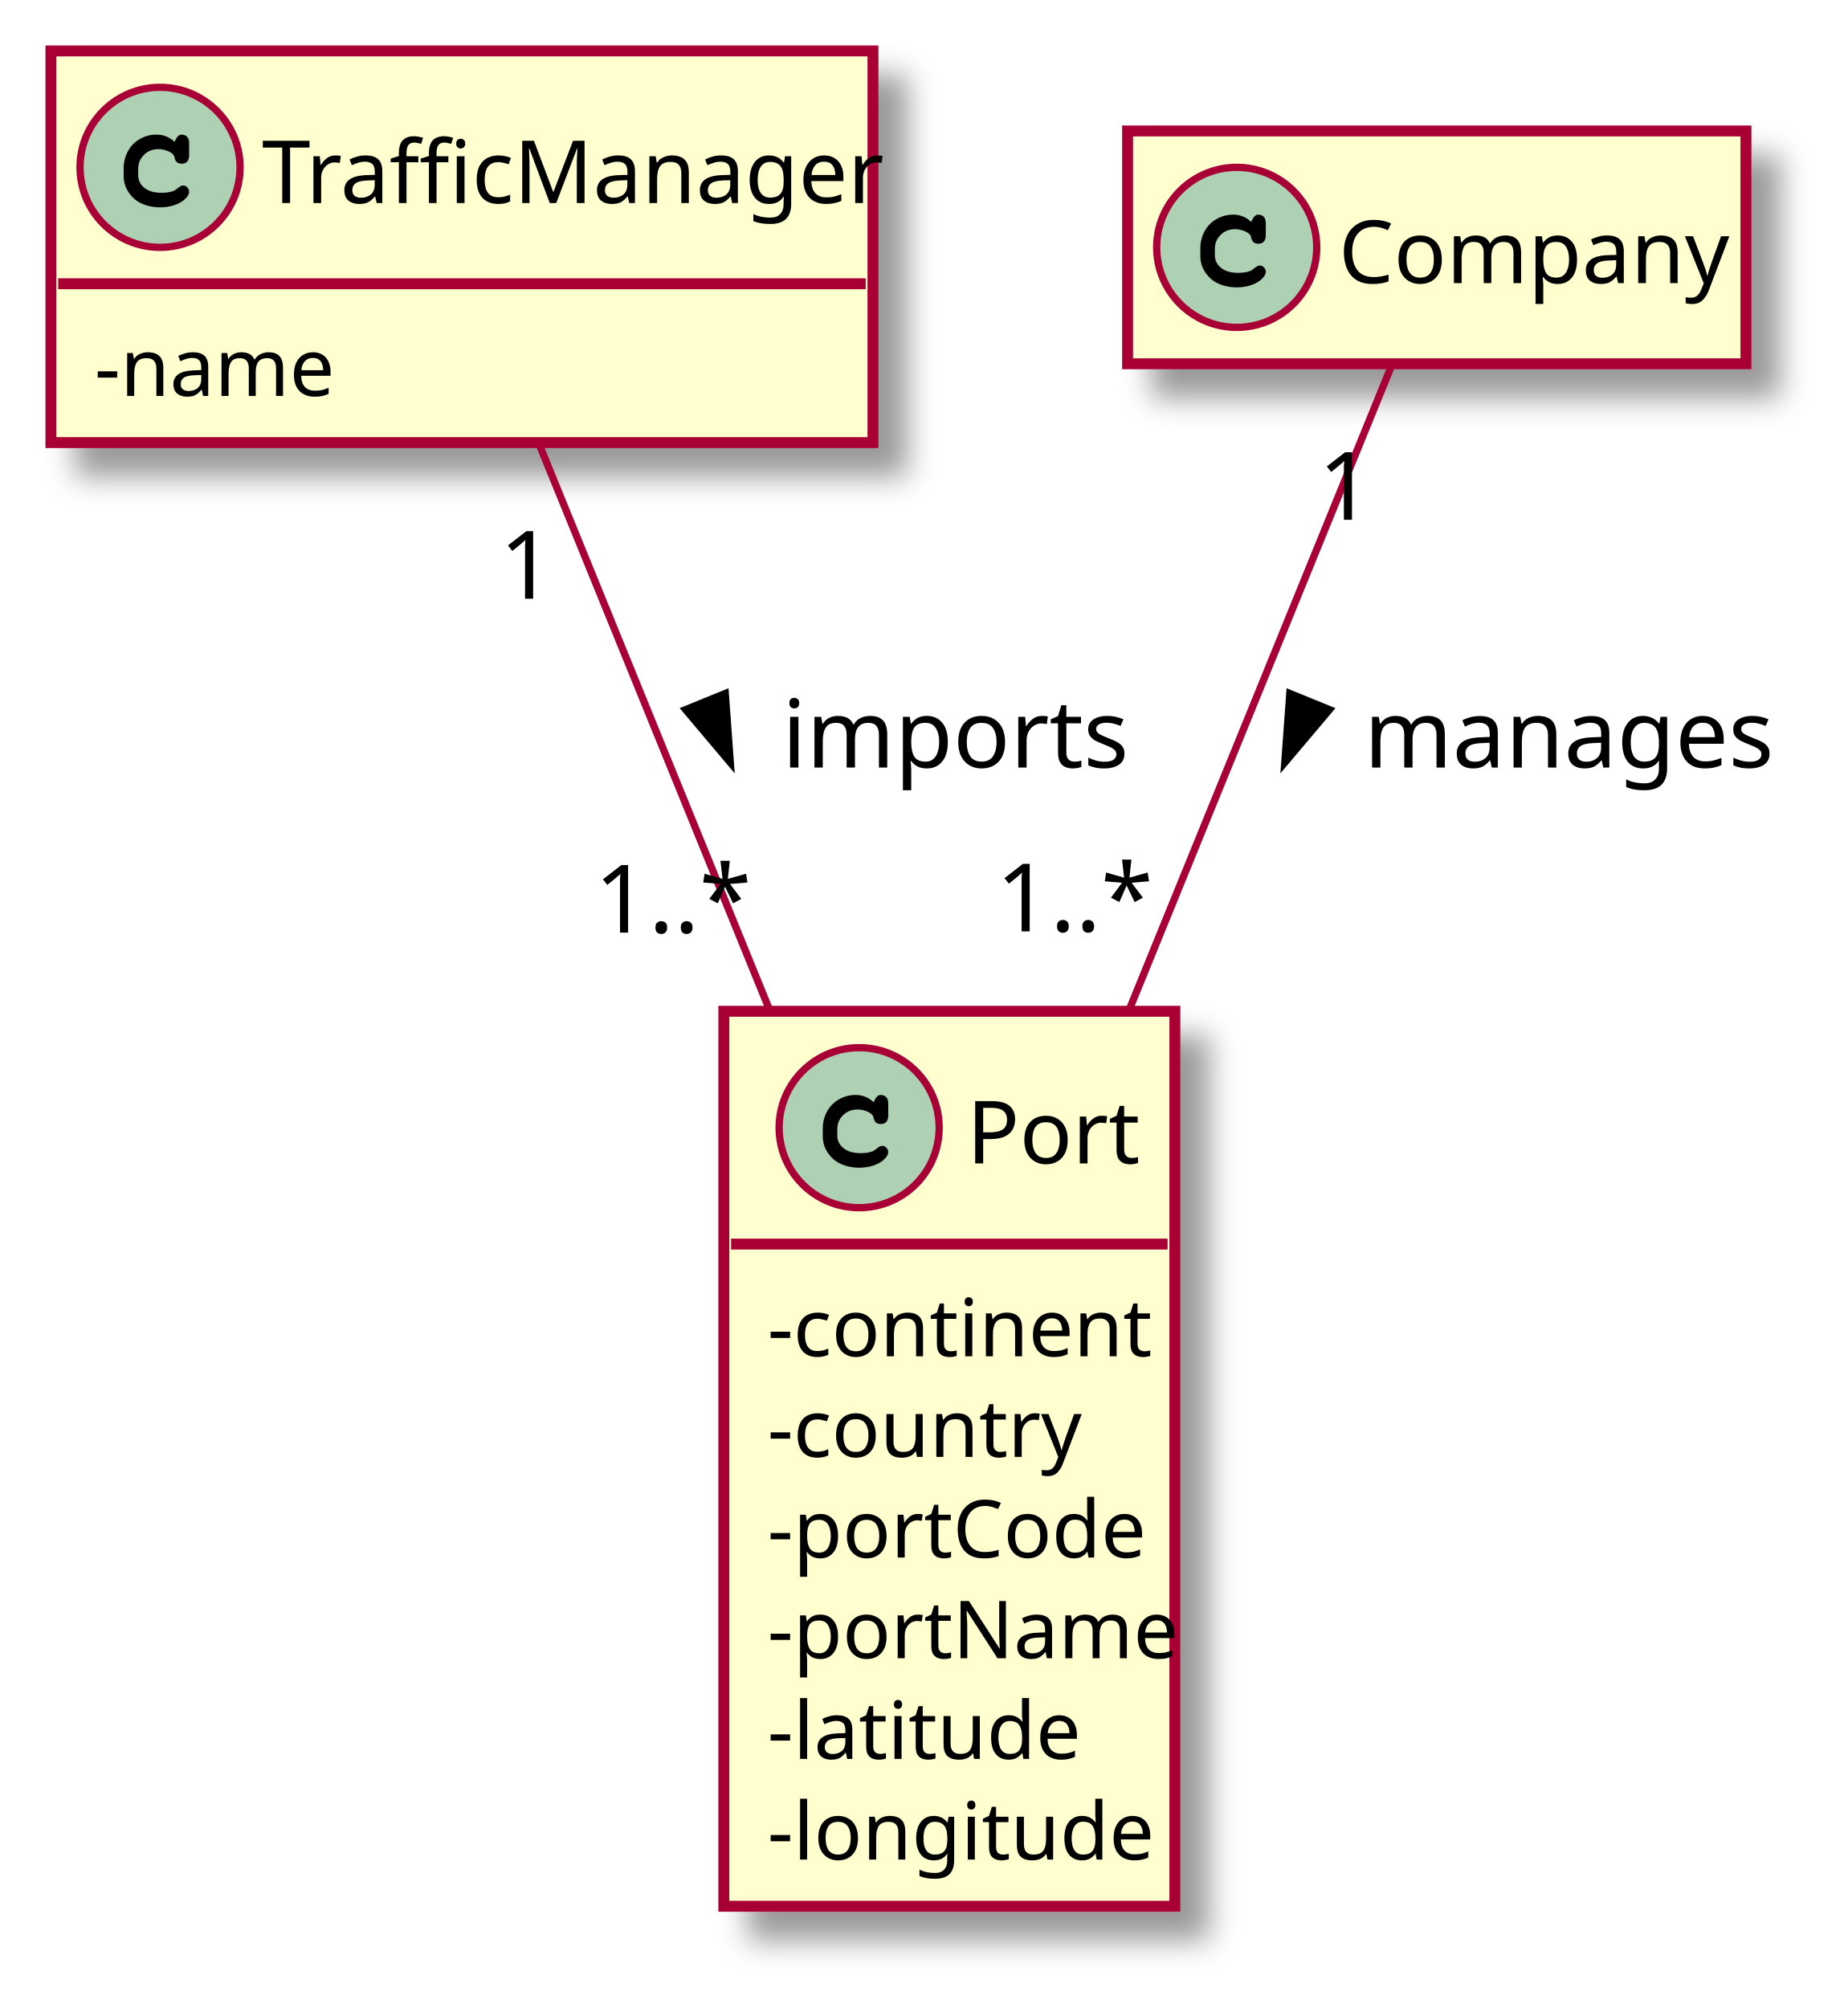
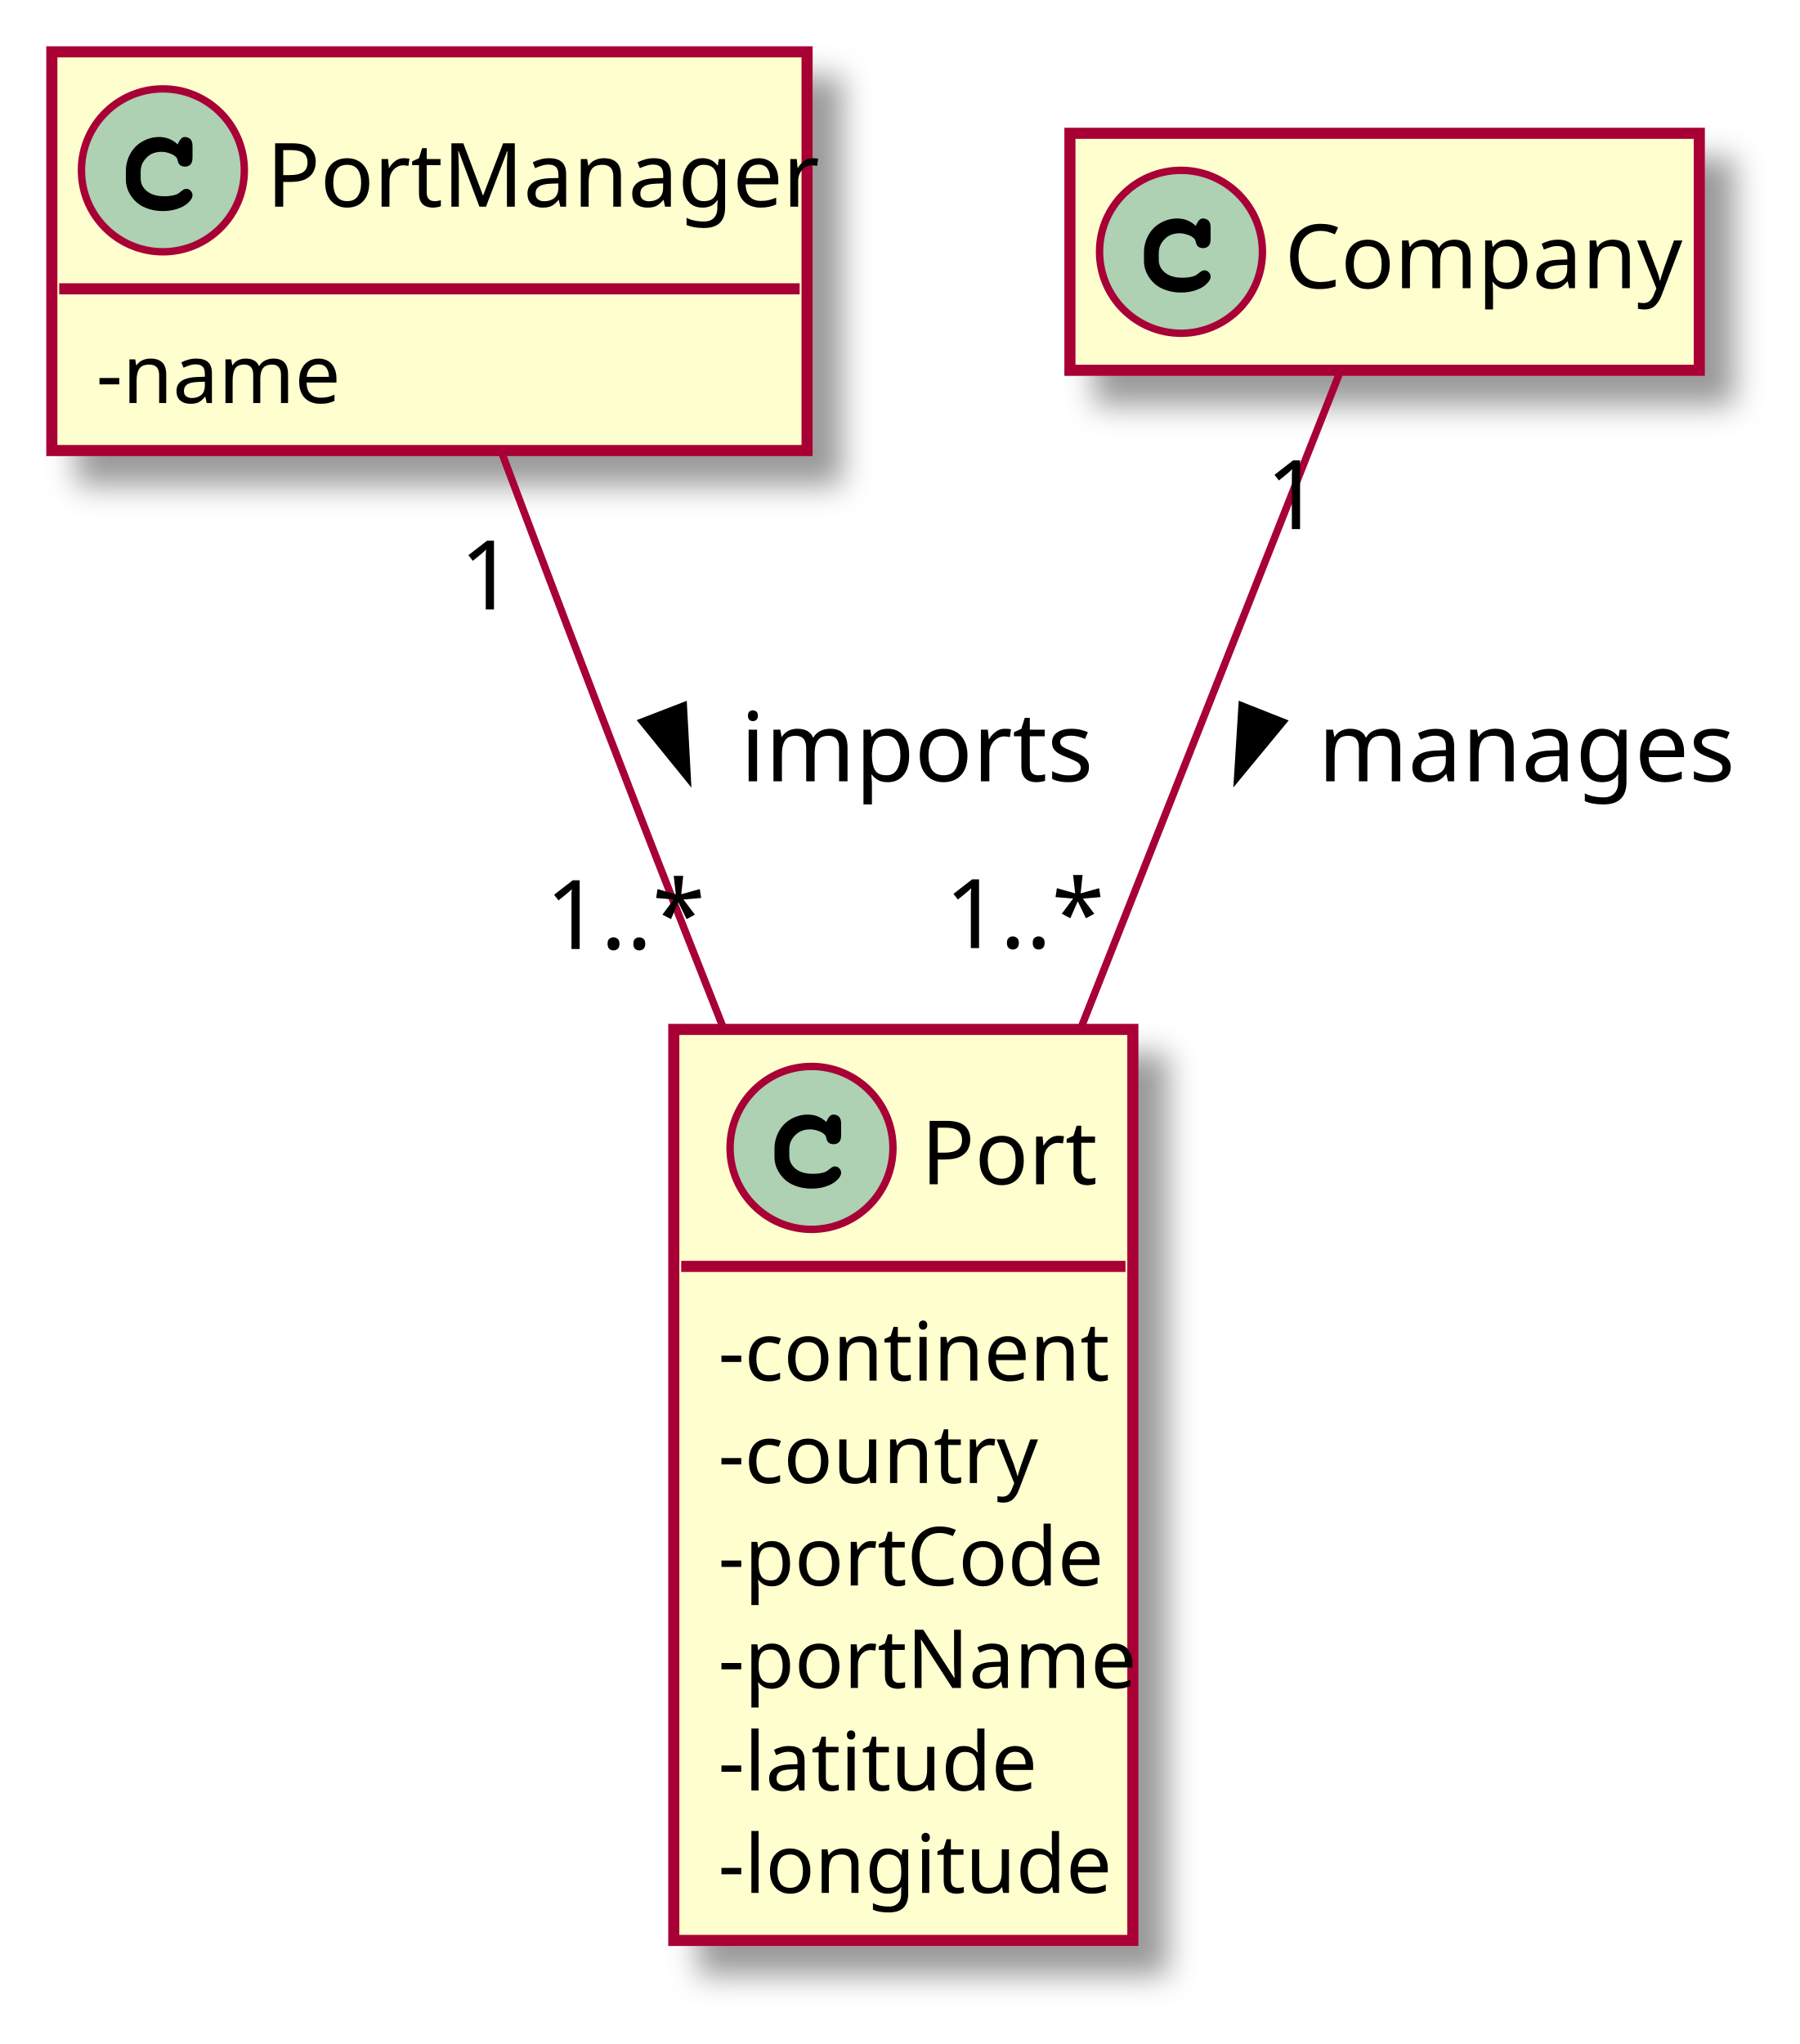
- <svg xmlns="http://www.w3.org/2000/svg" contentScriptType="application/ecmascript" contentStyleType="text/css" height="276px" preserveAspectRatio="none" style="width:254px;height:276px;background:#FFFFFF;" version="1.1" viewBox="0 0 254 276" width="254px" zoomAndPan="magnify">
+ <svg xmlns="http://www.w3.org/2000/svg" contentScriptType="application/ecmascript" contentStyleType="text/css" height="276px" preserveAspectRatio="none" style="width:243px;height:276px;background:#FFFFFF;" version="1.1" viewBox="0 0 243 276" width="243px" zoomAndPan="magnify">
  <defs>
-     <filter height="300%" id="fabubmq3f3hgn" width="300%" x="-1" y="-1">
+     <filter height="300%" id="f1fwmn0p9ca3az" width="300%" x="-1" y="-1">
      <feGaussianBlur result="blurOut" stdDeviation="2.0" />
      <feColorMatrix in="blurOut" result="blurOut2" type="matrix" values="0 0 0 0 0 0 0 0 0 0 0 0 0 0 0 0 0 0 .4 0" />
      <feOffset dx="4.0" dy="4.0" in="blurOut2" result="blurOut3" />
      <feBlend in="SourceGraphic" in2="blurOut3" mode="normal" />
    </filter>
  </defs>
  <g>
-     <rect codeLine="6" fill="#FEFECE" filter="url(#fabubmq3f3hgn)" height="53.836" id="TrafficManager" style="stroke:#A80036;stroke-width:1.5;" width="113" x="7" y="7" />
+     <rect codeLine="6" fill="#FEFECE" filter="url(#f1fwmn0p9ca3az)" height="53.836" id="PortManager" style="stroke:#A80036;stroke-width:1.5;" width="102" x="7" y="7" />
    <ellipse cx="22" cy="23" fill="#ADD1B2" rx="11" ry="11" style="stroke:#A80036;stroke-width:1.0;" />
    <path d="M24,19.5 Q24.203,19 24.438,18.75 Q24.672,18.5 24.938,18.5 Q25.406,18.5 25.703,18.781 Q26,19.062 26,19.719 L26,21.281 Q26,21.938 25.719,22.219 Q25.438,22.5 25,22.5 Q24.609,22.5 24.359,22.328 Q24.109,22.156 24,21.703 Q23.953,21.391 23.781,21.219 Q23.469,20.891 22.906,20.703 Q22.344,20.5 21.781,20.5 Q21.078,20.5 20.484,20.781 Q19.906,21.062 19.453,21.688 Q19,22.312 19,23.172 L19,24.094 Q19,25.125 19.844,25.812 Q20.688,26.5 22.188,26.5 Q23.078,26.5 23.703,26.297 Q24.062,26.188 24.469,25.828 Q24.734,25.625 24.875,25.562 Q25.016,25.5 25.188,25.5 Q25.516,25.5 25.75,25.766 Q26,26.016 26,26.375 Q26,26.719 25.656,27.125 Q25.156,27.719 24.359,28.047 Q23.312,28.5 22.031,28.5 Q20.531,28.5 19.328,27.906 Q18.359,27.438 17.672,26.422 Q17,25.406 17,24.203 L17,23.109 Q17,21.859 17.594,20.766 Q18.203,19.672 19.25,19.094 Q20.312,18.5 21.5,18.5 Q22.219,18.5 22.844,18.75 Q23.469,19 24,19.5 Z " fill="#000000" />
-     <text fill="#000000" font-family="sans-serif" font-size="12" lengthAdjust="spacing" textLength="81" x="36" y="27.91">TrafficManager</text>
-     <line style="stroke:#A80036;stroke-width:1.5;" x1="8" x2="119" y1="39" y2="39" />
+     <text fill="#000000" font-family="sans-serif" font-size="12" lengthAdjust="spacing" textLength="70" x="36" y="27.91">PortManager</text>
+     <line style="stroke:#A80036;stroke-width:1.5;" x1="8" x2="108" y1="39" y2="39" />
    <text fill="#000000" font-family="sans-serif" font-size="11" lengthAdjust="spacing" textLength="30" x="13" y="54.419">-name</text>
-     <rect codeLine="10" fill="#FEFECE" filter="url(#fabubmq3f3hgn)" height="32" id="Company" style="stroke:#A80036;stroke-width:1.5;" width="85" x="155" y="18" />
-     <ellipse cx="170" cy="34" fill="#ADD1B2" rx="11" ry="11" style="stroke:#A80036;stroke-width:1.0;" />
-     <path d="M172,30.5 Q172.203,30 172.438,29.75 Q172.672,29.5 172.938,29.5 Q173.406,29.5 173.703,29.781 Q174,30.062 174,30.719 L174,32.281 Q174,32.938 173.719,33.219 Q173.438,33.5 173,33.5 Q172.609,33.5 172.359,33.328 Q172.109,33.156 172,32.703 Q171.953,32.391 171.781,32.219 Q171.469,31.891 170.906,31.703 Q170.344,31.5 169.781,31.5 Q169.078,31.5 168.484,31.781 Q167.906,32.062 167.453,32.688 Q167,33.312 167,34.172 L167,35.094 Q167,36.125 167.844,36.812 Q168.688,37.5 170.188,37.5 Q171.078,37.5 171.703,37.297 Q172.062,37.188 172.469,36.828 Q172.734,36.625 172.875,36.562 Q173.016,36.5 173.188,36.5 Q173.516,36.5 173.75,36.766 Q174,37.016 174,37.375 Q174,37.719 173.656,38.125 Q173.156,38.719 172.359,39.047 Q171.312,39.5 170.031,39.5 Q168.531,39.5 167.328,38.906 Q166.359,38.438 165.672,37.422 Q165,36.406 165,35.203 L165,34.109 Q165,32.859 165.594,31.766 Q166.203,30.672 167.25,30.094 Q168.312,29.5 169.5,29.5 Q170.219,29.5 170.844,29.75 Q171.469,30 172,30.5 Z " fill="#000000" />
-     <text fill="#000000" font-family="sans-serif" font-size="12" lengthAdjust="spacing" textLength="53" x="184" y="38.91">Company</text>
-     <rect codeLine="12" fill="#FEFECE" filter="url(#fabubmq3f3hgn)" height="123.016" id="Port" style="stroke:#A80036;stroke-width:1.5;" width="62" x="99.5" y="139" />
-     <ellipse cx="118.1" cy="155" fill="#ADD1B2" rx="11" ry="11" style="stroke:#A80036;stroke-width:1.0;" />
-     <path d="M120.1,151.5 Q120.303,151 120.537,150.75 Q120.772,150.5 121.037,150.5 Q121.506,150.5 121.803,150.781 Q122.1,151.062 122.1,151.719 L122.1,153.281 Q122.1,153.938 121.819,154.219 Q121.537,154.5 121.1,154.5 Q120.709,154.5 120.459,154.328 Q120.209,154.156 120.1,153.703 Q120.053,153.391 119.881,153.219 Q119.569,152.891 119.006,152.703 Q118.444,152.5 117.881,152.5 Q117.178,152.5 116.584,152.781 Q116.006,153.062 115.553,153.688 Q115.1,154.312 115.1,155.172 L115.1,156.094 Q115.1,157.125 115.944,157.812 Q116.787,158.5 118.287,158.5 Q119.178,158.5 119.803,158.297 Q120.162,158.188 120.569,157.828 Q120.834,157.625 120.975,157.562 Q121.116,157.5 121.287,157.5 Q121.616,157.5 121.85,157.766 Q122.1,158.016 122.1,158.375 Q122.1,158.719 121.756,159.125 Q121.256,159.719 120.459,160.047 Q119.412,160.5 118.131,160.5 Q116.631,160.5 115.428,159.906 Q114.459,159.438 113.772,158.422 Q113.1,157.406 113.1,156.203 L113.1,155.109 Q113.1,153.859 113.694,152.766 Q114.303,151.672 115.35,151.094 Q116.412,150.5 117.6,150.5 Q118.319,150.5 118.944,150.75 Q119.569,151 120.1,151.5 Z " fill="#000000" />
-     <text fill="#000000" font-family="sans-serif" font-size="12" lengthAdjust="spacing" textLength="22" x="132.9" y="159.91">Port</text>
-     <line style="stroke:#A80036;stroke-width:1.5;" x1="100.5" x2="160.5" y1="171" y2="171" />
-     <text fill="#000000" font-family="sans-serif" font-size="11" lengthAdjust="spacing" textLength="48" x="105.5" y="186.419">-continent</text>
-     <text fill="#000000" font-family="sans-serif" font-size="11" lengthAdjust="spacing" textLength="41" x="105.5" y="200.255">-country</text>
-     <text fill="#000000" font-family="sans-serif" font-size="11" lengthAdjust="spacing" textLength="48" x="105.5" y="214.091">-portCode</text>
-     <text fill="#000000" font-family="sans-serif" font-size="11" lengthAdjust="spacing" textLength="50" x="105.5" y="227.927">-portName</text>
-     <text fill="#000000" font-family="sans-serif" font-size="11" lengthAdjust="spacing" textLength="38" x="105.5" y="241.763">-latitude</text>
-     <text fill="#000000" font-family="sans-serif" font-size="11" lengthAdjust="spacing" textLength="47" x="105.5" y="255.599">-longitude</text>
-     <path codeLine="21" d="M74.12,61.07 C82.6,81.9 94.84,111.95 105.75,138.74 " fill="none" id="TrafficManager-Port" style="stroke:#A80036;stroke-width:1.0;" />
-     <polygon fill="#000000" points="100.386,104.806,99.696,95.321,94.252,97.538,100.386,104.806" style="stroke:#000000;stroke-width:1.0;" />
-     <text fill="#000000" font-family="sans-serif" font-size="13" lengthAdjust="spacing" textLength="43" x="107.5" y="105.495">imports</text>
-     <text fill="#000000" font-family="sans-serif" font-size="13" lengthAdjust="spacing" textLength="7" x="68.677" y="82.293">1</text>
-     <text fill="#000000" font-family="sans-serif" font-size="13" lengthAdjust="spacing" textLength="20" x="81.732" y="128.189">1..*</text>
-     <path codeLine="22" d="M191.32,50.18 C183.12,70.3 168.17,107 155.15,138.98 " fill="none" id="Company-Port" style="stroke:#A80036;stroke-width:1.0;" />
-     <polygon fill="#000000" points="176.614,104.806,182.748,97.538,177.304,95.321,176.614,104.806" style="stroke:#000000;stroke-width:1.0;" />
-     <text fill="#000000" font-family="sans-serif" font-size="13" lengthAdjust="spacing" textLength="53" x="187.5" y="105.495">manages</text>
-     <text fill="#000000" font-family="sans-serif" font-size="13" lengthAdjust="spacing" textLength="7" x="181.234" y="71.439">1</text>
-     <text fill="#000000" font-family="sans-serif" font-size="13" lengthAdjust="spacing" textLength="20" x="136.935" y="128.023">1..*</text>
+     <rect codeLine="10" fill="#FEFECE" filter="url(#f1fwmn0p9ca3az)" height="32" id="Company" style="stroke:#A80036;stroke-width:1.5;" width="85" x="144.5" y="18" />
+     <ellipse cx="159.5" cy="34" fill="#ADD1B2" rx="11" ry="11" style="stroke:#A80036;stroke-width:1.0;" />
+     <path d="M161.5,30.5 Q161.703,30 161.938,29.75 Q162.172,29.5 162.438,29.5 Q162.906,29.5 163.203,29.781 Q163.5,30.062 163.5,30.719 L163.5,32.281 Q163.5,32.938 163.219,33.219 Q162.938,33.5 162.5,33.5 Q162.109,33.5 161.859,33.328 Q161.609,33.156 161.5,32.703 Q161.453,32.391 161.281,32.219 Q160.969,31.891 160.406,31.703 Q159.844,31.5 159.281,31.5 Q158.578,31.5 157.984,31.781 Q157.406,32.062 156.953,32.688 Q156.5,33.312 156.5,34.172 L156.5,35.094 Q156.5,36.125 157.344,36.812 Q158.188,37.5 159.688,37.5 Q160.578,37.5 161.203,37.297 Q161.562,37.188 161.969,36.828 Q162.234,36.625 162.375,36.562 Q162.516,36.5 162.688,36.5 Q163.016,36.5 163.25,36.766 Q163.5,37.016 163.5,37.375 Q163.5,37.719 163.156,38.125 Q162.656,38.719 161.859,39.047 Q160.812,39.5 159.531,39.5 Q158.031,39.5 156.828,38.906 Q155.859,38.438 155.172,37.422 Q154.5,36.406 154.5,35.203 L154.5,34.109 Q154.5,32.859 155.094,31.766 Q155.703,30.672 156.75,30.094 Q157.812,29.5 159,29.5 Q159.719,29.5 160.344,29.75 Q160.969,30 161.5,30.5 Z " fill="#000000" />
+     <text fill="#000000" font-family="sans-serif" font-size="12" lengthAdjust="spacing" textLength="53" x="173.5" y="38.91">Company</text>
+     <rect codeLine="12" fill="#FEFECE" filter="url(#f1fwmn0p9ca3az)" height="123.016" id="Port" style="stroke:#A80036;stroke-width:1.5;" width="62" x="91" y="139" />
+     <ellipse cx="109.6" cy="155" fill="#ADD1B2" rx="11" ry="11" style="stroke:#A80036;stroke-width:1.0;" />
+     <path d="M111.6,151.5 Q111.803,151 112.037,150.75 Q112.272,150.5 112.537,150.5 Q113.006,150.5 113.303,150.781 Q113.6,151.062 113.6,151.719 L113.6,153.281 Q113.6,153.938 113.319,154.219 Q113.037,154.5 112.6,154.5 Q112.209,154.5 111.959,154.328 Q111.709,154.156 111.6,153.703 Q111.553,153.391 111.381,153.219 Q111.069,152.891 110.506,152.703 Q109.944,152.5 109.381,152.5 Q108.678,152.5 108.084,152.781 Q107.506,153.062 107.053,153.688 Q106.6,154.312 106.6,155.172 L106.6,156.094 Q106.6,157.125 107.444,157.812 Q108.287,158.5 109.787,158.5 Q110.678,158.5 111.303,158.297 Q111.662,158.188 112.069,157.828 Q112.334,157.625 112.475,157.562 Q112.616,157.5 112.787,157.5 Q113.116,157.5 113.35,157.766 Q113.6,158.016 113.6,158.375 Q113.6,158.719 113.256,159.125 Q112.756,159.719 111.959,160.047 Q110.912,160.5 109.631,160.5 Q108.131,160.5 106.928,159.906 Q105.959,159.438 105.272,158.422 Q104.6,157.406 104.6,156.203 L104.6,155.109 Q104.6,153.859 105.194,152.766 Q105.803,151.672 106.85,151.094 Q107.912,150.5 109.1,150.5 Q109.819,150.5 110.444,150.75 Q111.069,151 111.6,151.5 Z " fill="#000000" />
+     <text fill="#000000" font-family="sans-serif" font-size="12" lengthAdjust="spacing" textLength="22" x="124.4" y="159.91">Port</text>
+     <line style="stroke:#A80036;stroke-width:1.5;" x1="92" x2="152" y1="171" y2="171" />
+     <text fill="#000000" font-family="sans-serif" font-size="11" lengthAdjust="spacing" textLength="48" x="97" y="186.419">-continent</text>
+     <text fill="#000000" font-family="sans-serif" font-size="11" lengthAdjust="spacing" textLength="41" x="97" y="200.255">-country</text>
+     <text fill="#000000" font-family="sans-serif" font-size="11" lengthAdjust="spacing" textLength="48" x="97" y="214.091">-portCode</text>
+     <text fill="#000000" font-family="sans-serif" font-size="11" lengthAdjust="spacing" textLength="50" x="97" y="227.927">-portName</text>
+     <text fill="#000000" font-family="sans-serif" font-size="11" lengthAdjust="spacing" textLength="38" x="97" y="241.763">-latitude</text>
+     <text fill="#000000" font-family="sans-serif" font-size="11" lengthAdjust="spacing" textLength="47" x="97" y="255.599">-longitude</text>
+     <path codeLine="21" d="M67.74,61.07 C73.08,75.26 79.84,93.12 86,109 C89.73,118.62 93.73,128.79 97.65,138.7 " fill="none" id="PortManager-Port" style="stroke:#A80036;stroke-width:1.0;" />
+     <polygon fill="#000000" points="92.798,104.841,92.288,95.344,86.803,97.458,92.798,104.841" style="stroke:#000000;stroke-width:1.0;" />
+     <text fill="#000000" font-family="sans-serif" font-size="13" lengthAdjust="spacing" textLength="43" x="100" y="105.495">imports</text>
+     <text fill="#000000" font-family="sans-serif" font-size="13" lengthAdjust="spacing" textLength="7" x="62.105" y="82.293">1</text>
+     <text fill="#000000" font-family="sans-serif" font-size="13" lengthAdjust="spacing" textLength="20" x="73.678" y="128.144">1..*</text>
+     <path codeLine="22" d="M181,50.18 C173.05,70.3 158.55,107 145.92,138.98 " fill="none" id="Company-Port" style="stroke:#A80036;stroke-width:1.0;" />
+     <polygon fill="#000000" points="167.163,104.826,173.22,97.493,167.753,95.334,167.163,104.826" style="stroke:#000000;stroke-width:1.0;" />
+     <text fill="#000000" font-family="sans-serif" font-size="13" lengthAdjust="spacing" textLength="53" x="178" y="105.495">manages</text>
+     <text fill="#000000" font-family="sans-serif" font-size="13" lengthAdjust="spacing" textLength="7" x="170.972" y="71.439">1</text>
+     <text fill="#000000" font-family="sans-serif" font-size="13" lengthAdjust="spacing" textLength="20" x="127.617" y="128.023">1..*</text>
  </g>
</svg>
